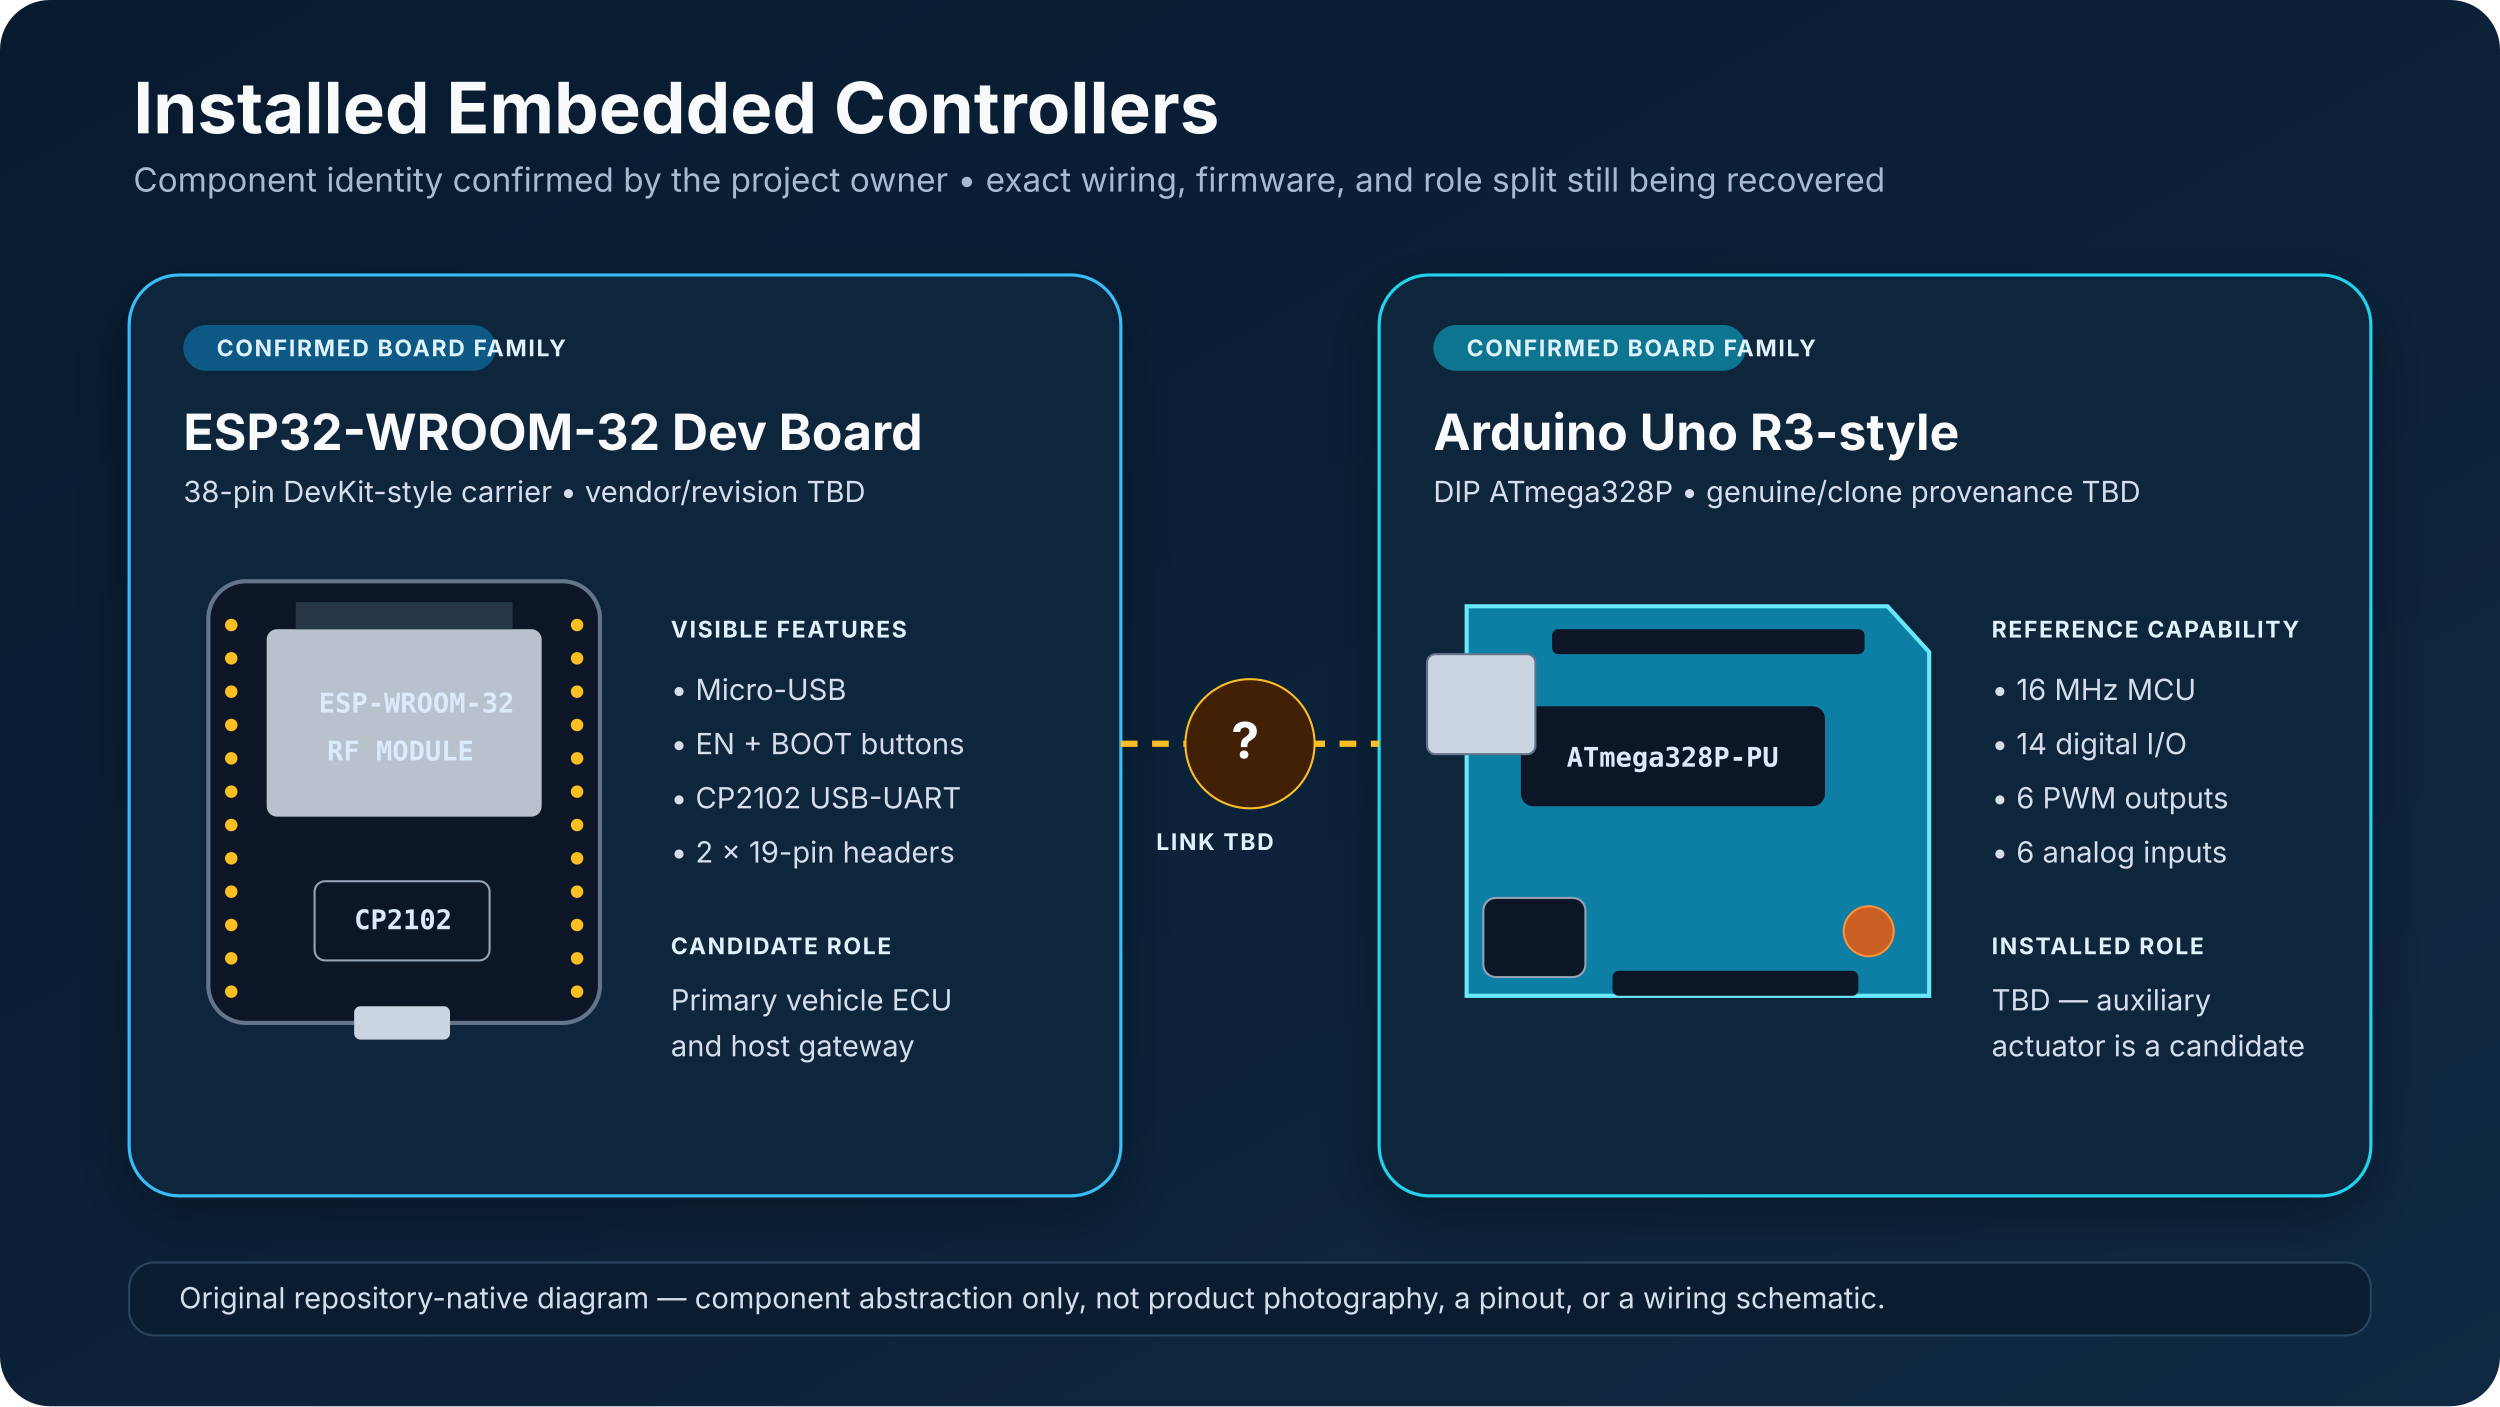
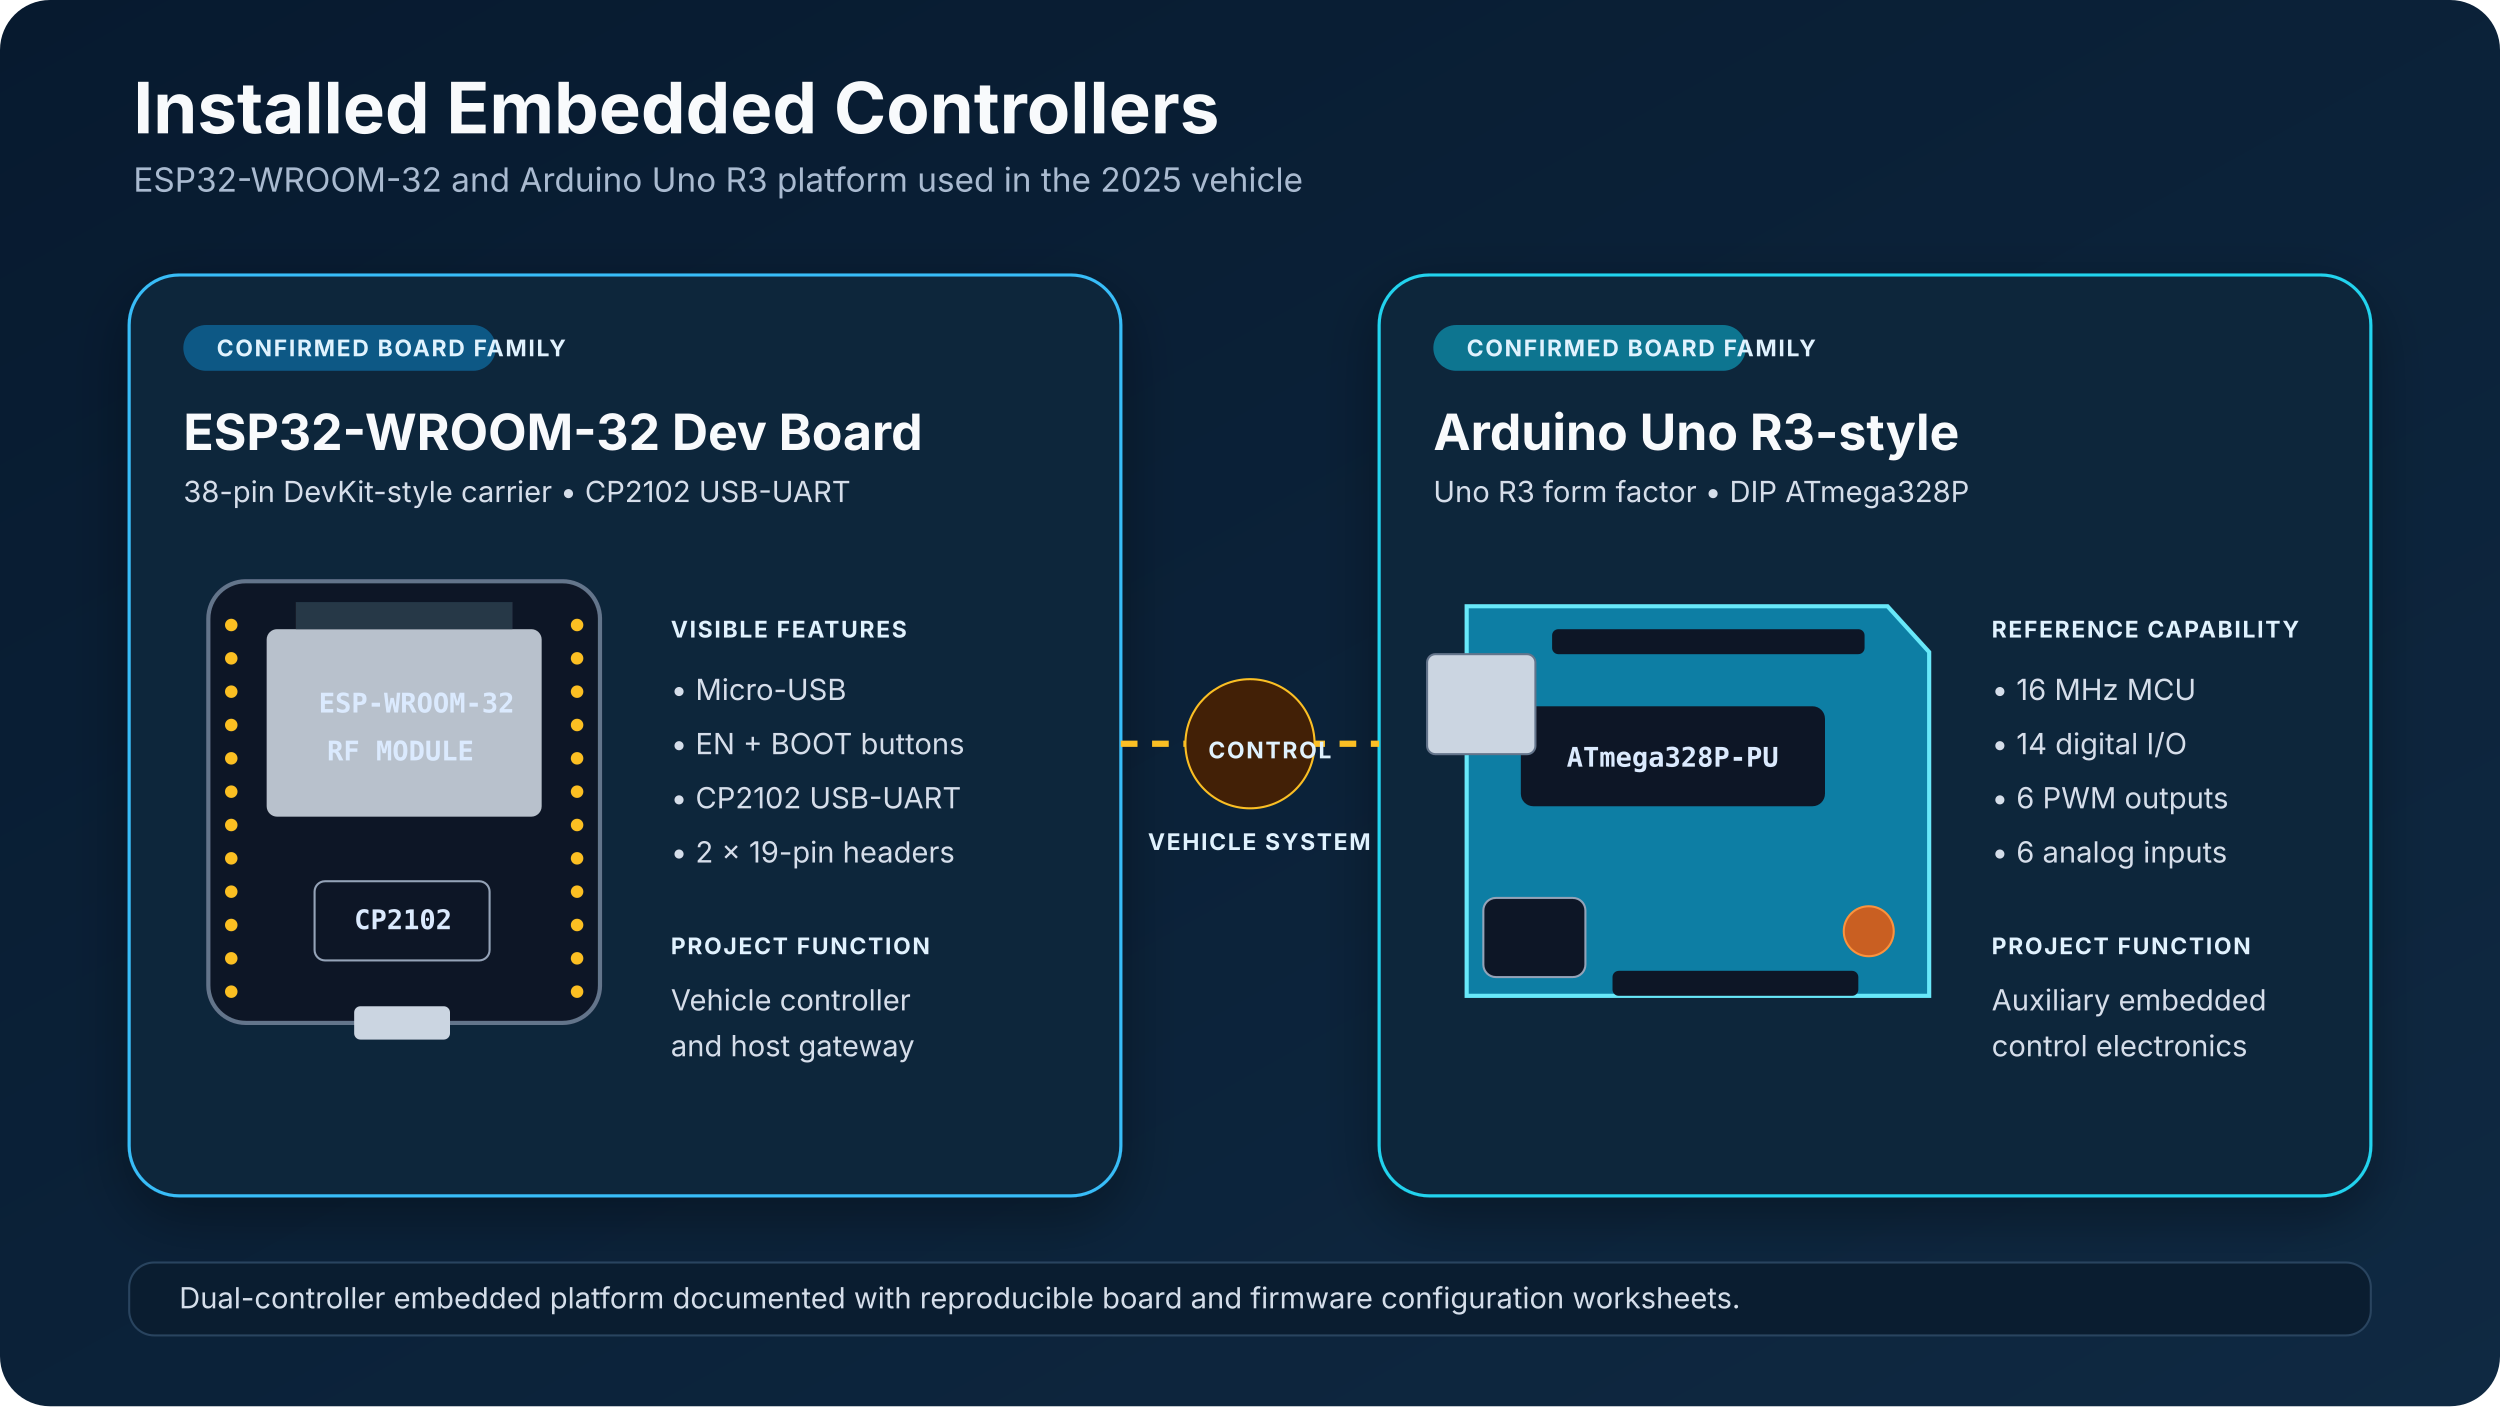
<svg xmlns="http://www.w3.org/2000/svg" width="1200" height="675" viewBox="0 0 1200 675" role="img" aria-labelledby="title desc">
  <defs>
    <linearGradient id="bg" x1="0" y1="0" x2="1" y2="1">
      <stop offset="0" stop-color="#071a2f" />
      <stop offset="1" stop-color="#0f2942" />
    </linearGradient>
    <filter id="shadow">
      <feDropShadow dx="0" dy="10" stdDeviation="14" flood-opacity="0.35" />
    </filter>
    <style>
      .title { font: 700 34px Inter,Segoe UI,Arial,sans-serif; fill: #f8fafc; }
      .subtitle { font: 400 16px Inter,Segoe UI,Arial,sans-serif; fill: #a9bad0; }
      .cardtitle { font: 700 24px Inter,Segoe UI,Arial,sans-serif; fill: #f8fafc; }
      .body { font: 400 14px Inter,Segoe UI,Arial,sans-serif; fill: #d5deea; }
      .small { font: 700 11px Inter,Segoe UI,Arial,sans-serif; letter-spacing: .8px; fill: #e0f2fe; }
      .chip { font: 700 13px Consolas,monospace; fill: #dbeafe; }
    </style>
  </defs>
  <rect width="1200" height="675" rx="24" fill="url(#bg)" />
  <text x="64" y="64" class="title">Installed Embedded Controllers</text>
-   <text x="64" y="92" class="subtitle">Component identity confirmed by the project owner • exact wiring, firmware, and role split still being recovered</text>
+   <text x="64" y="92" class="subtitle">ESP32-WROOM-32 and Arduino Uno R3 platform used in the 2025 vehicle</text>
  <g filter="url(#shadow)">
    <rect x="62" y="132" width="476" height="442" rx="24" fill="#10253b" stroke="#38bdf8" stroke-width="1.5" />
    <rect x="88" y="156" width="150" height="22" rx="11" fill="#075985" />
    <text x="104" y="171" class="small">CONFIRMED BOARD FAMILY</text>
    <text x="88" y="216" class="cardtitle">ESP32-WROOM-32 Dev Board</text>
-     <text x="88" y="241" class="body">38-pin DevKit-style carrier • vendor/revision TBD</text>
+     <text x="88" y="241" class="body">38-pin DevKit-style carrier • CP2102 USB-UART</text>
    <rect x="100" y="279" width="188" height="212" rx="18" fill="#101827" stroke="#64748b" stroke-width="2" />
    <rect x="128" y="302" width="132" height="90" rx="5" fill="#b8c1cc" />
    <path d="M142 302v-13h104v13" fill="#263747" />
    <text x="153" y="342" class="chip" fill="#1e293b">ESP-WROOM-32</text>
    <text x="157" y="365" class="chip" fill="#334155">RF MODULE</text>
    <rect x="151" y="423" width="84" height="38" rx="5" fill="#111827" stroke="#94a3b8" />
    <text x="170" y="446" class="chip">CP2102</text>
    <rect x="170" y="483" width="46" height="16" rx="3" fill="#cbd5e1" />
    <g fill="#fbbf24">
      <circle cx="111" cy="300" r="3" />
      <circle cx="111" cy="316" r="3" />
      <circle cx="111" cy="332" r="3" />
      <circle cx="111" cy="348" r="3" />
      <circle cx="111" cy="364" r="3" />
      <circle cx="111" cy="380" r="3" />
      <circle cx="111" cy="396" r="3" />
      <circle cx="111" cy="412" r="3" />
      <circle cx="111" cy="428" r="3" />
      <circle cx="111" cy="444" r="3" />
      <circle cx="111" cy="460" r="3" />
      <circle cx="111" cy="476" r="3" />
      <circle cx="277" cy="300" r="3" />
      <circle cx="277" cy="316" r="3" />
      <circle cx="277" cy="332" r="3" />
      <circle cx="277" cy="348" r="3" />
      <circle cx="277" cy="364" r="3" />
      <circle cx="277" cy="380" r="3" />
      <circle cx="277" cy="396" r="3" />
      <circle cx="277" cy="412" r="3" />
      <circle cx="277" cy="428" r="3" />
      <circle cx="277" cy="444" r="3" />
      <circle cx="277" cy="460" r="3" />
      <circle cx="277" cy="476" r="3" />
    </g>
    <text x="322" y="306" class="small">VISIBLE FEATURES</text>
    <text x="322" y="336" class="body">• Micro-USB</text>
    <text x="322" y="362" class="body">• EN + BOOT buttons</text>
    <text x="322" y="388" class="body">• CP2102 USB-UART</text>
    <text x="322" y="414" class="body">• 2 × 19-pin headers</text>
-     <text x="322" y="458" class="small">CANDIDATE ROLE</text>
-     <text x="322" y="485" class="body">Primary vehicle ECU</text>
+     <text x="322" y="458" class="small">PROJECT FUNCTION</text>
+     <text x="322" y="485" class="body">Vehicle controller</text>
    <text x="322" y="507" class="body">and host gateway</text>
  </g>
  <g filter="url(#shadow)">
    <rect x="662" y="132" width="476" height="442" rx="24" fill="#10253b" stroke="#22d3ee" stroke-width="1.5" />
    <rect x="688" y="156" width="150" height="22" rx="11" fill="#0e7490" />
    <text x="704" y="171" class="small">CONFIRMED BOARD FAMILY</text>
    <text x="688" y="216" class="cardtitle">Arduino Uno R3-style</text>
-     <text x="688" y="241" class="body">DIP ATmega328P • genuine/clone provenance TBD</text>
+     <text x="688" y="241" class="body">Uno R3 form factor • DIP ATmega328P</text>
    <path d="M704 291h202l20 22v165H704z" fill="#087ea4" stroke="#67e8f9" stroke-width="2" />
    <rect x="730" y="339" width="146" height="48" rx="6" fill="#101827" />
    <text x="752" y="368" class="chip">ATmega328P-PU</text>
    <rect x="685" y="314" width="52" height="48" rx="4" fill="#cbd5e1" stroke="#64748b" />
    <rect x="712" y="431" width="49" height="38" rx="6" fill="#111827" stroke="#94a3b8" />
    <circle cx="897" cy="447" r="12" fill="#c95f22" stroke="#fb923c" />
    <g fill="#111827">
      <rect x="745" y="302" width="150" height="12" rx="3" />
      <rect x="774" y="466" width="118" height="12" rx="3" />
    </g>
    <text x="956" y="306" class="small">REFERENCE CAPABILITY</text>
    <text x="956" y="336" class="body">• 16 MHz MCU</text>
    <text x="956" y="362" class="body">• 14 digital I/O</text>
    <text x="956" y="388" class="body">• 6 PWM outputs</text>
    <text x="956" y="414" class="body">• 6 analog inputs</text>
-     <text x="956" y="458" class="small">INSTALLED ROLE</text>
-     <text x="956" y="485" class="body">TBD — auxiliary</text>
-     <text x="956" y="507" class="body">actuator is a candidate</text>
+     <text x="956" y="458" class="small">PROJECT FUNCTION</text>
+     <text x="956" y="485" class="body">Auxiliary embedded</text>
+     <text x="956" y="507" class="body">control electronics</text>
  </g>
  <path d="M538 357H662" stroke="#fbbf24" stroke-width="3" stroke-dasharray="8 7" />
  <circle cx="600" cy="357" r="31" fill="#422006" stroke="#fbbf24" />
-   <text x="591" y="364" class="cardtitle" fill="#fde68a">?</text>
-   <text x="555" y="408" class="small" fill="#fde68a">LINK TBD</text>
+   <text x="580" y="364" class="small" fill="#fde68a">CONTROL</text>
+   <text x="551" y="408" class="small" fill="#fde68a">VEHICLE SYSTEM</text>
  <rect x="62" y="606" width="1076" height="35" rx="12" fill="#0a1d30" stroke="#29445f" />
-   <text x="86" y="628" class="body">Original repository-native diagram — component abstraction only, not product photography, a pinout, or a wiring schematic.</text>
+   <text x="86" y="628" class="body">Dual-controller embedded platform documented with reproducible board and firmware configuration worksheets.</text>
</svg>
